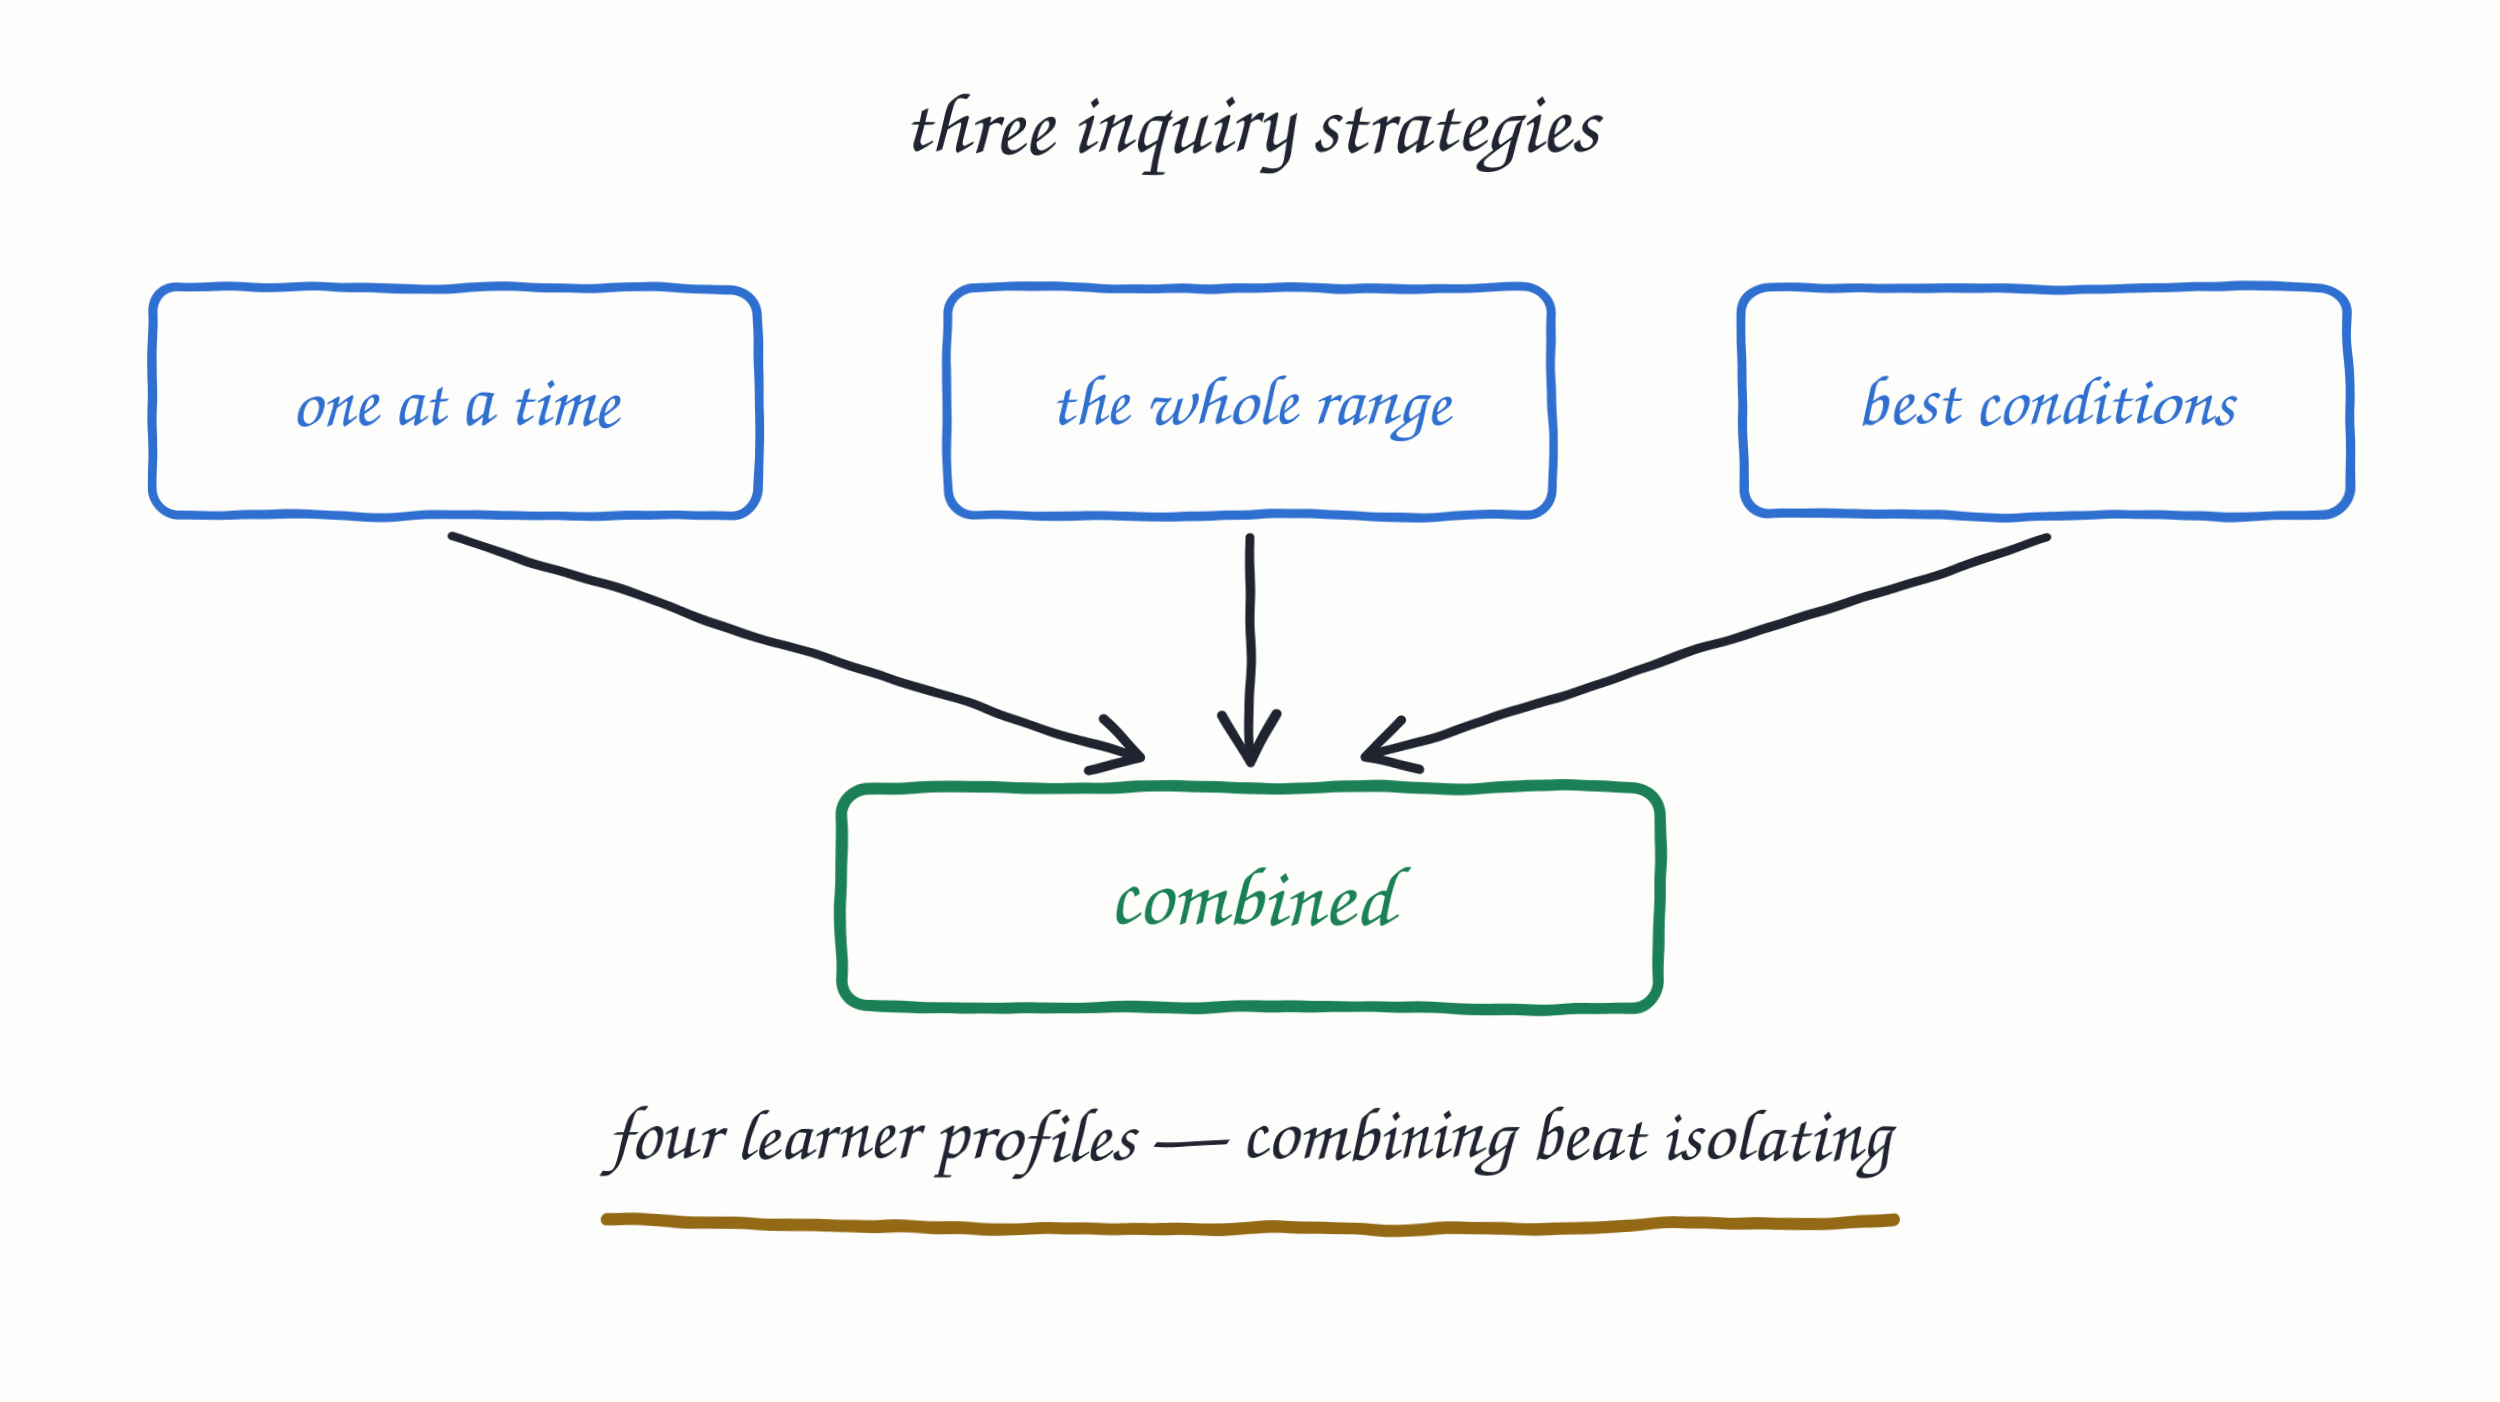
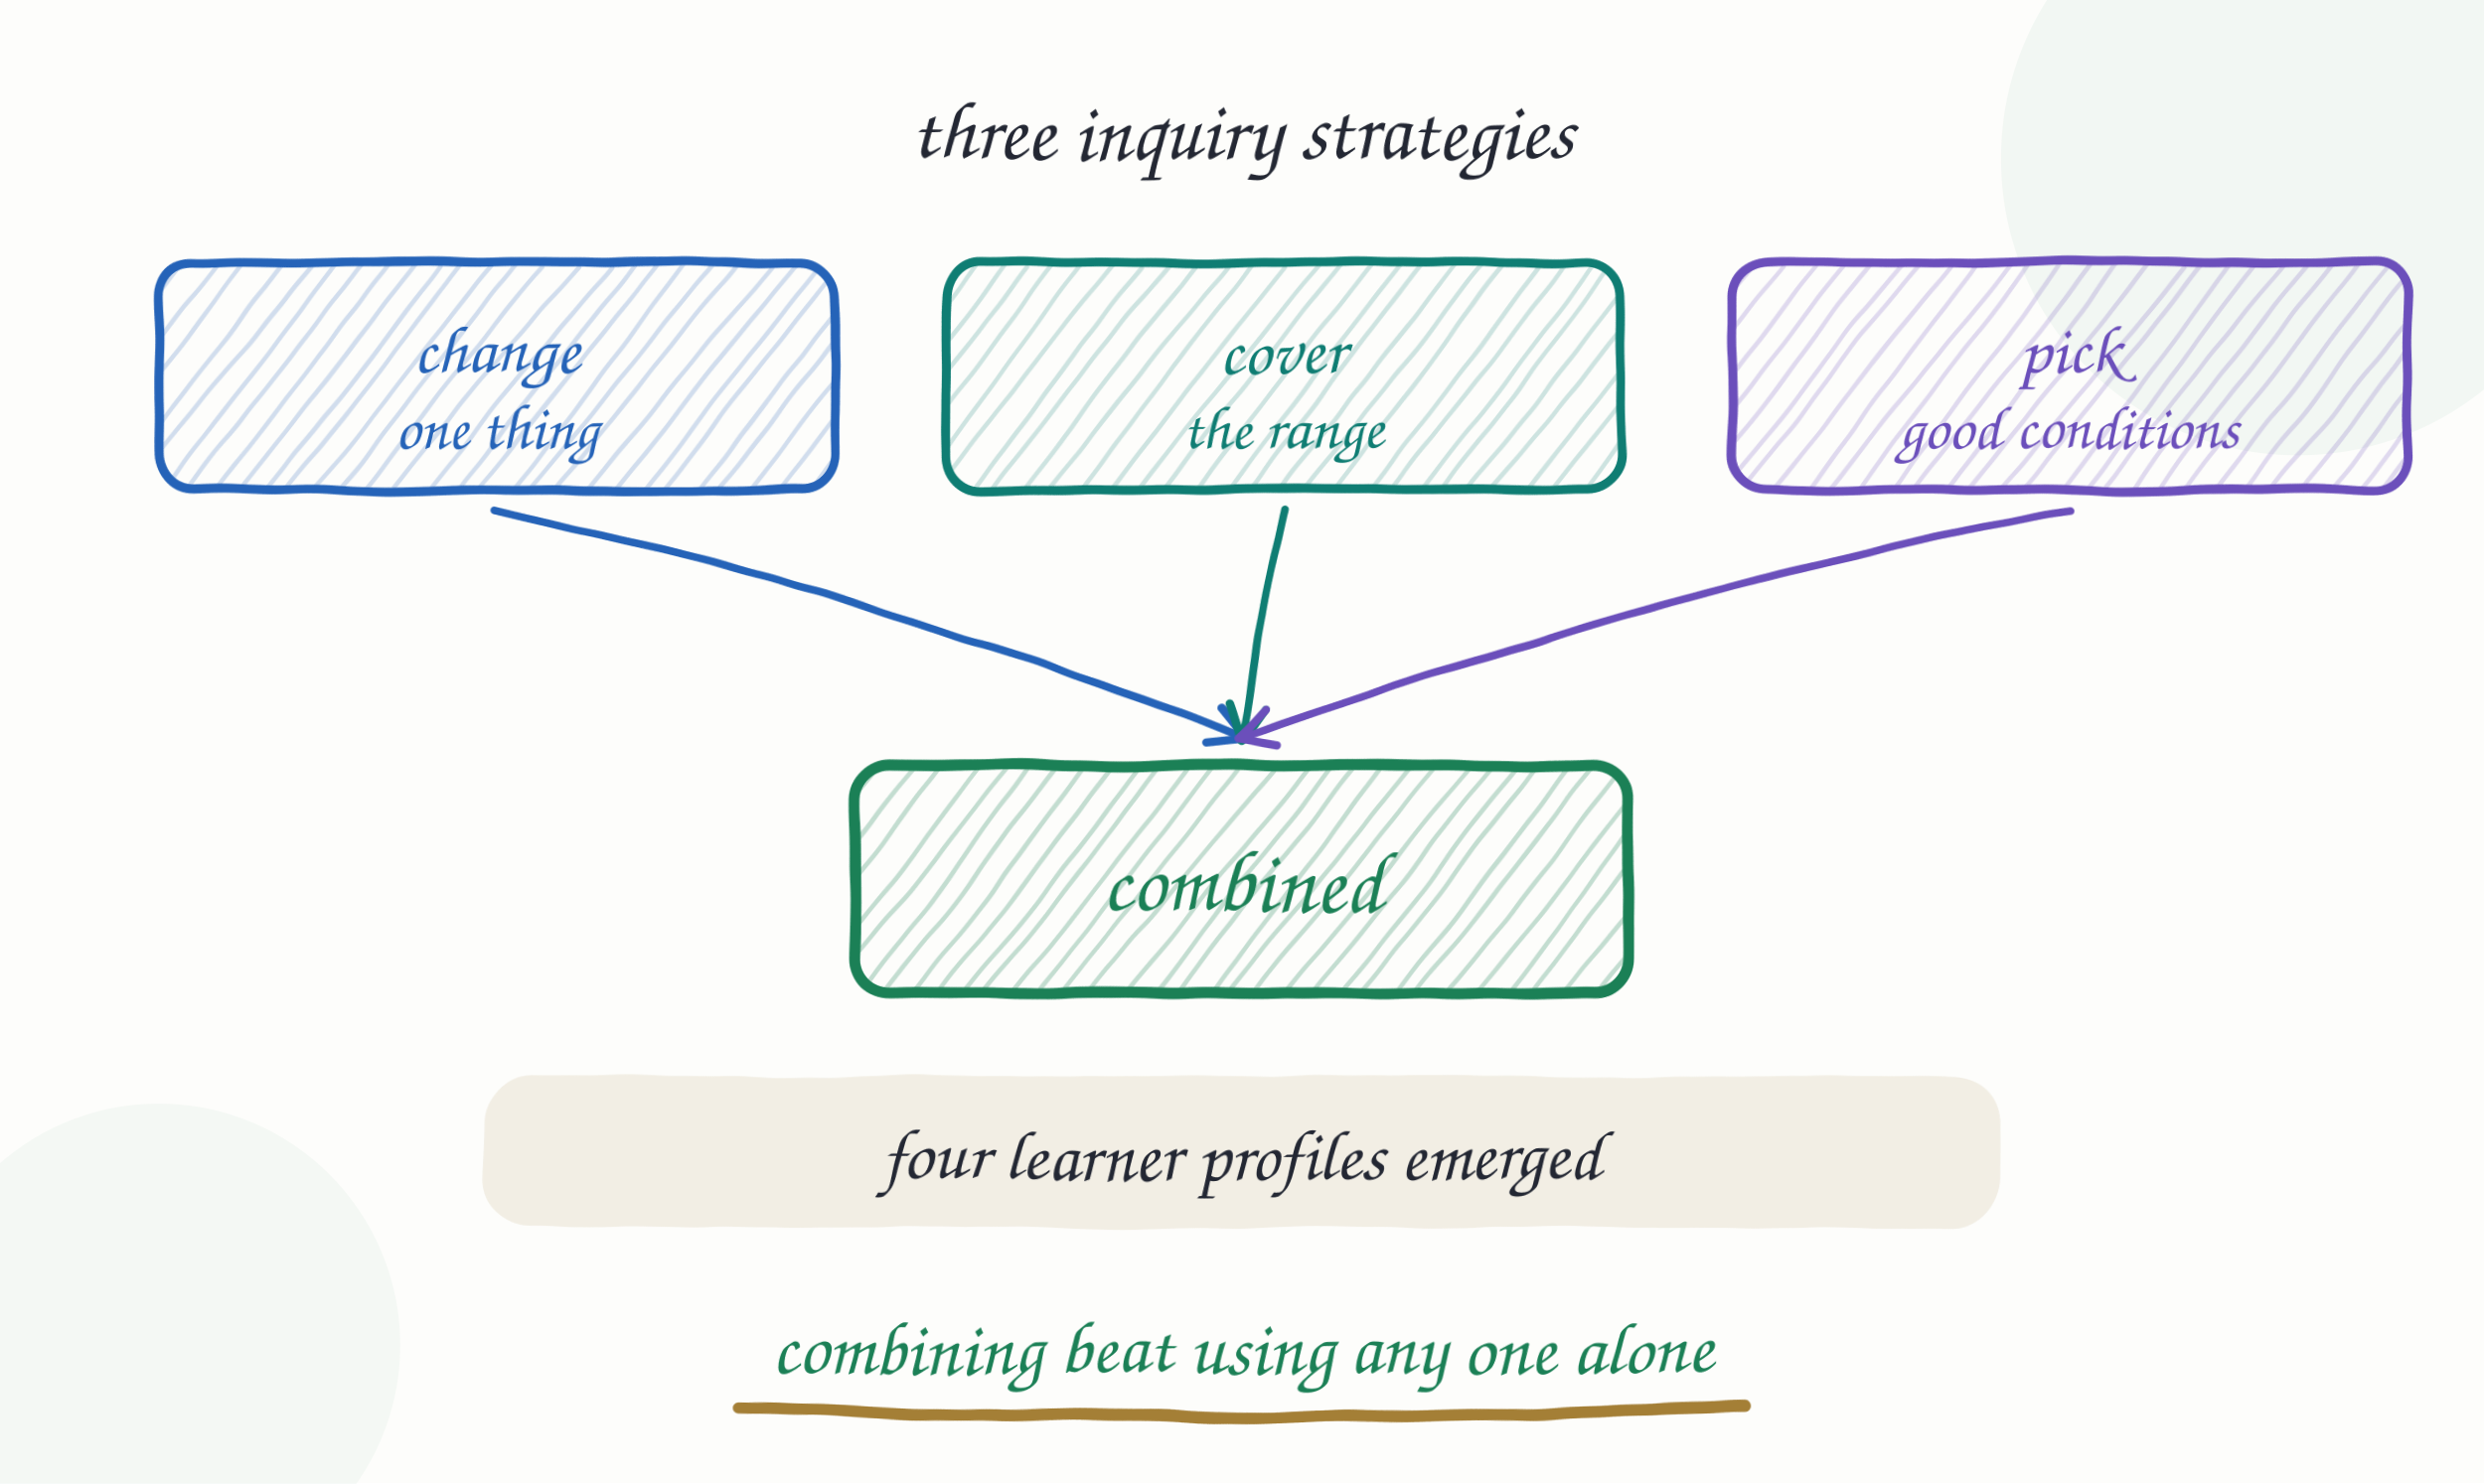
- <svg xmlns="http://www.w3.org/2000/svg" class="wb" viewBox="0 0 660 370" role="img" aria-label="Is it better to teach inquiry strategies together or one at a time?">
+ <svg xmlns="http://www.w3.org/2000/svg" class="wb" viewBox="0 0 720 430" role="img" aria-label="Is it better to teach inquiry strategies together or one at a time?">
  <defs>
-     <filter id="r10" x="-12%" y="-12%" width="124%" height="124%" filterUnits="objectBoundingBox">
-       <feTurbulence type="fractalNoise" baseFrequency="0.028" numOctaves="3" seed="10" result="n" />
-       <feDisplacementMap in="SourceGraphic" in2="n" scale="2.6" xChannelSelector="R" yChannelSelector="G" />
+     <filter id="r10" x="-10%" y="-10%" width="120%" height="120%">
+       <feTurbulence type="fractalNoise" baseFrequency="0.024" numOctaves="3" seed="10" result="n" />
+       <feDisplacementMap in="SourceGraphic" in2="n" scale="2.2" xChannelSelector="R" yChannelSelector="G" />
    </filter>
-     <marker id="ah10" viewBox="0 0 12 12" refX="9" refY="6" markerWidth="7" markerHeight="7" orient="auto-start-reverse">
-       <path d="M1 1 L10 6 L1 11" fill="none" stroke="#1f2430" stroke-width="1.8" stroke-linecap="round" stroke-linejoin="round" />
+     <filter id="soft10" x="-20%" y="-20%" width="140%" height="140%">
+       <feGaussianBlur stdDeviation="5" />
+     </filter>
+     <marker id="ah10_667185" viewBox="0 0 12 12" refX="9" refY="6" markerWidth="6.5" markerHeight="6.5" orient="auto-start-reverse">
+       <path d="M1.5 1.5 L10 6 L1.5 10.5" fill="none" stroke="#667185" stroke-width="2" stroke-linecap="round" stroke-linejoin="round" />
+     </marker>
+     <marker id="ah10_232733" viewBox="0 0 12 12" refX="9" refY="6" markerWidth="6.5" markerHeight="6.5" orient="auto-start-reverse">
+       <path d="M1.5 1.5 L10 6 L1.5 10.5" fill="none" stroke="#232733" stroke-width="2" stroke-linecap="round" stroke-linejoin="round" />
+     </marker>
+     <marker id="ah10_2563b8" viewBox="0 0 12 12" refX="9" refY="6" markerWidth="6.5" markerHeight="6.5" orient="auto-start-reverse">
+       <path d="M1.5 1.5 L10 6 L1.5 10.5" fill="none" stroke="#2563b8" stroke-width="2" stroke-linecap="round" stroke-linejoin="round" />
+     </marker>
+     <marker id="ah10_6b4fbb" viewBox="0 0 12 12" refX="9" refY="6" markerWidth="6.5" markerHeight="6.5" orient="auto-start-reverse">
+       <path d="M1.5 1.5 L10 6 L1.5 10.5" fill="none" stroke="#6b4fbb" stroke-width="2" stroke-linecap="round" stroke-linejoin="round" />
+     </marker>
+     <marker id="ah10_1b8056" viewBox="0 0 12 12" refX="9" refY="6" markerWidth="6.5" markerHeight="6.5" orient="auto-start-reverse">
+       <path d="M1.5 1.5 L10 6 L1.5 10.5" fill="none" stroke="#1b8056" stroke-width="2" stroke-linecap="round" stroke-linejoin="round" />
+     </marker>
+     <marker id="ah10_0f7d73" viewBox="0 0 12 12" refX="9" refY="6" markerWidth="6.5" markerHeight="6.5" orient="auto-start-reverse">
+       <path d="M1.5 1.5 L10 6 L1.5 10.5" fill="none" stroke="#0f7d73" stroke-width="2" stroke-linecap="round" stroke-linejoin="round" />
+     </marker>
+     <marker id="ah10_c23b52" viewBox="0 0 12 12" refX="9" refY="6" markerWidth="6.5" markerHeight="6.5" orient="auto-start-reverse">
+       <path d="M1.5 1.5 L10 6 L1.5 10.5" fill="none" stroke="#c23b52" stroke-width="2" stroke-linecap="round" stroke-linejoin="round" />
+     </marker>
+     <marker id="ah10_946915" viewBox="0 0 12 12" refX="9" refY="6" markerWidth="6.5" markerHeight="6.5" orient="auto-start-reverse">
+       <path d="M1.5 1.5 L10 6 L1.5 10.5" fill="none" stroke="#946915" stroke-width="2" stroke-linecap="round" stroke-linejoin="round" />
    </marker>
  </defs>
-   <rect width="660" height="370" fill="#fdfdfb" />
+   <rect width="720" height="430" fill="#fdfdfb" />
+   <circle cx="666" cy="46" r="86" fill="#1b8056" fill-opacity="0.05" />
+   <circle cx="46" cy="390" r="70" fill="#1b8056" fill-opacity="0.04" />
  <g filter="url(#r10)">
-     <text x="330" y="40" text-anchor="middle" font-family="'Caveat', 'Bradley Hand', cursive" font-size="23" font-weight="600" fill="#1f2430">three inquiry strategies</text>
-     <rect x="40" y="76" width="160" height="60" rx="7" fill="none" stroke="#2f6fd0" stroke-width="2.4" />
-     <text x="120" y="112" text-anchor="middle" font-family="'Caveat', 'Bradley Hand', cursive" font-size="19" font-weight="600" fill="#2f6fd0">one at a time</text>
-     <rect x="250" y="76" width="160" height="60" rx="7" fill="none" stroke="#2f6fd0" stroke-width="2.4" />
-     <text x="330" y="112" text-anchor="middle" font-family="'Caveat', 'Bradley Hand', cursive" font-size="19" font-weight="600" fill="#2f6fd0">the whole range</text>
-     <rect x="460" y="76" width="160" height="60" rx="7" fill="none" stroke="#2f6fd0" stroke-width="2.4" />
-     <text x="540" y="112" text-anchor="middle" font-family="'Caveat', 'Bradley Hand', cursive" font-size="19" font-weight="600" fill="#2f6fd0">best conditions</text>
-     <path d="M120 142 L300 200" fill="none" stroke="#1f2430" stroke-width="2.4" stroke-linecap="round" stroke-linejoin="round" marker-end="url(#ah10)" />
-     <path d="M330 142 L330 200" fill="none" stroke="#1f2430" stroke-width="2.4" stroke-linecap="round" stroke-linejoin="round" marker-end="url(#ah10)" />
-     <path d="M540 142 L362 200" fill="none" stroke="#1f2430" stroke-width="2.4" stroke-linecap="round" stroke-linejoin="round" marker-end="url(#ah10)" />
-     <rect x="222" y="208" width="216" height="58" rx="7" fill="none" stroke="#1b8056" stroke-width="3.0" />
-     <text x="330" y="244" text-anchor="middle" font-family="'Caveat', 'Bradley Hand', cursive" font-size="23" font-weight="600" fill="#1b8056">combined</text>
-     <text x="330" y="306" text-anchor="middle" font-family="'Caveat', 'Bradley Hand', cursive" font-size="20" font-weight="600" fill="#1f2430">four learner profiles — combining beat isolating</text>
-     <path d="M160 322 q170 5 340 0" fill="none" stroke="#946915" stroke-width="3.2" stroke-linecap="round" stroke-linejoin="round" />
+     <text x="360" y="46" text-anchor="middle" font-family="'Caveat','Bradley Hand',cursive" font-size="24" font-weight="600" fill="#232733">three inquiry strategies</text>
+     <clipPath id="c10_46_76">
+       <rect x="46" y="76" width="196" height="66" rx="10" />
+     </clipPath>
+     <g clip-path="url(#c10_46_76)" stroke="#2563b8" stroke-width="1.3" stroke-opacity="0.2" stroke-linecap="round">
+       <path d="M-4.9 141.3 L44.8 75.0" fill="none" />
+       <path d="M3.7 141.0 L54.2 74.5" fill="none" />
+       <path d="M11.4 141.3 L64.8 74.9" fill="none" />
+       <path d="M21.3 141.1 L71.2 75.7" fill="none" />
+       <path d="M30.9 142.9 L82.1 76.6" fill="none" />
+       <path d="M37.8 141.2 L90.7 76.6" fill="none" />
+       <path d="M46.4 143.5 L98.5 74.5" fill="none" />
+       <path d="M53.4 142.8 L105.8 75.2" fill="none" />
+       <path d="M62.5 142.2 L113.0 76.0" fill="none" />
+       <path d="M70.7 140.7 L121.6 75.0" fill="none" />
+       <path d="M76.2 143.4 L127.7 77.4" fill="none" />
+       <path d="M83.2 141.3 L135.2 74.7" fill="none" />
+       <path d="M90.9 142.1 L143.7 75.4" fill="none" />
+       <path d="M99.5 140.5 L150.2 75.8" fill="none" />
+       <path d="M105.9 141.3 L157.0 77.5" fill="none" />
+       <path d="M114.1 140.7 L167.6 77.5" fill="none" />
+       <path d="M123.5 143.2 L177.2 77.5" fill="none" />
+       <path d="M132.9 142.4 L183.7 77.1" fill="none" />
+       <path d="M139.7 141.2 L191.4 75.5" fill="none" />
+       <path d="M149.4 142.1 L198.7 75.9" fill="none" />
+       <path d="M154.8 140.8 L206.7 76.5" fill="none" />
+       <path d="M161.4 141.6 L213.4 77.0" fill="none" />
+       <path d="M170.9 141.2 L223.9 77.3" fill="none" />
+       <path d="M177.7 142.8 L230.8 76.7" fill="none" />
+       <path d="M186.5 142.5 L239.1 75.2" fill="none" />
+       <path d="M193.0 141.2 L245.0 74.8" fill="none" />
+       <path d="M202.5 142.0 L252.7 77.0" fill="none" />
+       <path d="M208.6 140.9 L259.6 76.6" fill="none" />
+       <path d="M216.7 142.3 L268.9 76.2" fill="none" />
+       <path d="M226.2 141.1 L277.9 77.0" fill="none" />
+       <path d="M234.8 142.2 L285.5 74.9" fill="none" />
+       <path d="M242.1 140.6 L294.1 74.8" fill="none" />
+       <path d="M251.2 141.3 L304.9 77.3" fill="none" />
+       <path d="M259.7 143.2 L312.5 76.8" fill="none" />
+       <path d="M266.1 140.9 L317.8 75.1" fill="none" />
+       <path d="M273.6 141.4 L324.5 74.5" fill="none" />
+       <path d="M280.9 140.4 L333.2 76.5" fill="none" />
+       <path d="M290.8 142.9 L342.8 75.7" fill="none" />
+     </g>
+     <rect x="46" y="76" width="196" height="66" rx="10" fill="none" stroke="#2563b8" stroke-width="2.6" />
+     <text x="144" y="108" text-anchor="middle" font-family="'Caveat','Bradley Hand',cursive" font-size="20" font-weight="600" fill="#2563b8">change</text>
+     <text x="144" y="130" text-anchor="middle" font-family="'Caveat','Bradley Hand',cursive" font-size="18" font-weight="600" fill="#2563b8">one thing</text>
+     <path d="M144 148 Q252 171 360 214" fill="none" stroke="#2563b8" stroke-width="2.2" stroke-linecap="round" stroke-linejoin="round" marker-end="url(#ah10_2563b8)" />
+     <clipPath id="c11_274_76">
+       <rect x="274" y="76" width="196" height="66" rx="10" />
+     </clipPath>
+     <g clip-path="url(#c11_274_76)" stroke="#0f7d73" stroke-width="1.3" stroke-opacity="0.2" stroke-linecap="round">
+       <path d="M221.0 141.2 L275.2 75.7" fill="none" />
+       <path d="M233.0 142.9 L284.0 75.3" fill="none" />
+       <path d="M241.0 142.6 L291.2 77.2" fill="none" />
+       <path d="M246.6 142.6 L297.9 77.6" fill="none" />
+       <path d="M255.1 143.3 L306.5 74.8" fill="none" />
+       <path d="M265.1 141.9 L313.9 76.3" fill="none" />
+       <path d="M271.9 140.6 L324.0 75.7" fill="none" />
+       <path d="M281.7 142.2 L331.1 77.6" fill="none" />
+       <path d="M286.7 142.3 L339.1 76.6" fill="none" />
+       <path d="M297.5 141.2 L346.2 77.1" fill="none" />
+       <path d="M302.8 143.3 L356.6 75.8" fill="none" />
+       <path d="M313.8 141.6 L364.0 74.6" fill="none" />
+       <path d="M322.3 141.5 L372.0 77.5" fill="none" />
+       <path d="M329.3 142.4 L382.7 76.2" fill="none" />
+       <path d="M336.8 142.3 L389.3 75.7" fill="none" />
+       <path d="M346.7 141.7 L398.5 75.5" fill="none" />
+       <path d="M356.1 142.1 L407.4 74.7" fill="none" />
+       <path d="M361.2 143.5 L413.2 74.7" fill="none" />
+       <path d="M371.0 141.5 L422.2 76.1" fill="none" />
+       <path d="M377.8 141.9 L429.7 76.7" fill="none" />
+       <path d="M387.3 141.2 L436.1 75.9" fill="none" />
+       <path d="M396.5 143.4 L446.0 77.2" fill="none" />
+       <path d="M404.0 140.9 L454.7 75.2" fill="none" />
+       <path d="M412.6 141.7 L463.3 75.3" fill="none" />
+       <path d="M418.0 141.9 L468.7 75.0" fill="none" />
+       <path d="M424.3 143.1 L476.8 77.0" fill="none" />
+       <path d="M432.6 141.1 L486.6 76.0" fill="none" />
+       <path d="M442.2 142.2 L494.0 77.4" fill="none" />
+       <path d="M449.7 141.6 L503.6 76.4" fill="none" />
+       <path d="M459.9 141.5 L509.2 74.8" fill="none" />
+       <path d="M468.0 142.8 L518.1 74.5" fill="none" />
+       <path d="M473.7 140.6 L524.9 75.0" fill="none" />
+       <path d="M482.3 141.3 L534.2 75.9" fill="none" />
+       <path d="M490.1 140.9 L541.7 76.0" fill="none" />
+       <path d="M494.9 140.7 L547.0 76.7" fill="none" />
+       <path d="M503.8 141.3 L555.3 75.9" fill="none" />
+       <path d="M511.5 142.5 L563.2 77.0" fill="none" />
+       <path d="M518.1 142.8 L568.2 75.8" fill="none" />
+     </g>
+     <rect x="274" y="76" width="196" height="66" rx="10" fill="none" stroke="#0f7d73" stroke-width="2.6" />
+     <text x="372" y="108" text-anchor="middle" font-family="'Caveat','Bradley Hand',cursive" font-size="20" font-weight="600" fill="#0f7d73">cover</text>
+     <text x="372" y="130" text-anchor="middle" font-family="'Caveat','Bradley Hand',cursive" font-size="18" font-weight="600" fill="#0f7d73">the range</text>
+     <path d="M372 148 Q366 171 360 214" fill="none" stroke="#0f7d73" stroke-width="2.2" stroke-linecap="round" stroke-linejoin="round" marker-end="url(#ah10_0f7d73)" />
+     <clipPath id="c12_502_76">
+       <rect x="502" y="76" width="196" height="66" rx="10" />
+     </clipPath>
+     <g clip-path="url(#c12_502_76)" stroke="#6b4fbb" stroke-width="1.3" stroke-opacity="0.2" stroke-linecap="round">
+       <path d="M451.2 141.0 L501.3 76.4" fill="none" />
+       <path d="M457.9 140.6 L509.4 75.2" fill="none" />
+       <path d="M464.7 141.6 L516.6 77.5" fill="none" />
+       <path d="M475.6 142.1 L526.7 76.8" fill="none" />
+       <path d="M482.5 143.2 L535.9 75.4" fill="none" />
+       <path d="M492.2 141.8 L542.8 75.8" fill="none" />
+       <path d="M499.3 142.2 L550.5 77.1" fill="none" />
+       <path d="M503.7 143.1 L557.4 74.6" fill="none" />
+       <path d="M513.9 142.0 L565.5 76.5" fill="none" />
+       <path d="M523.6 142.8 L574.1 74.5" fill="none" />
+       <path d="M530.3 141.4 L583.9 75.6" fill="none" />
+       <path d="M537.6 143.1 L588.7 76.1" fill="none" />
+       <path d="M548.8 142.2 L598.5 75.2" fill="none" />
+       <path d="M555.2 141.4 L607.8 75.0" fill="none" />
+       <path d="M565.2 141.3 L614.8 74.9" fill="none" />
+       <path d="M570.6 141.9 L624.1 74.9" fill="none" />
+       <path d="M578.8 143.1 L633.4 77.5" fill="none" />
+       <path d="M586.7 141.5 L638.7 75.9" fill="none" />
+       <path d="M597.0 143.0 L647.8 74.6" fill="none" />
+       <path d="M603.9 142.8 L654.8 74.8" fill="none" />
+       <path d="M610.1 140.5 L661.7 77.2" fill="none" />
+       <path d="M617.8 141.9 L670.3 74.8" fill="none" />
+       <path d="M625.3 142.2 L677.4 74.5" fill="none" />
+       <path d="M633.5 142.1 L683.4 76.6" fill="none" />
+       <path d="M642.7 142.0 L693.3 75.6" fill="none" />
+       <path d="M651.1 142.0 L701.8 74.4" fill="none" />
+       <path d="M657.9 142.2 L711.5 77.2" fill="none" />
+       <path d="M666.2 143.3 L717.4 75.6" fill="none" />
+       <path d="M675.7 142.4 L725.4 76.1" fill="none" />
+       <path d="M684.1 141.8 L734.4 77.3" fill="none" />
+       <path d="M689.4 142.5 L741.3 76.6" fill="none" />
+       <path d="M698.1 142.1 L750.0 75.4" fill="none" />
+       <path d="M707.6 142.3 L757.1 75.8" fill="none" />
+       <path d="M715.6 142.1 L764.3 77.3" fill="none" />
+       <path d="M722.5 142.0 L772.0 77.3" fill="none" />
+       <path d="M729.1 142.4 L780.4 75.6" fill="none" />
+       <path d="M738.6 142.0 L789.0 74.8" fill="none" />
+       <path d="M748.0 142.8 L797.2 77.6" fill="none" />
+     </g>
+     <rect x="502" y="76" width="196" height="66" rx="10" fill="none" stroke="#6b4fbb" stroke-width="2.6" />
+     <text x="600" y="108" text-anchor="middle" font-family="'Caveat','Bradley Hand',cursive" font-size="20" font-weight="600" fill="#6b4fbb">pick</text>
+     <text x="600" y="130" text-anchor="middle" font-family="'Caveat','Bradley Hand',cursive" font-size="18" font-weight="600" fill="#6b4fbb">good conditions</text>
+     <path d="M600 148 Q480 171 360 214" fill="none" stroke="#6b4fbb" stroke-width="2.2" stroke-linecap="round" stroke-linejoin="round" marker-end="url(#ah10_6b4fbb)" />
+     <clipPath id="c10_248_222">
+       <rect x="248" y="222" width="224" height="66" rx="10" />
+     </clipPath>
+     <g clip-path="url(#c10_248_222)" stroke="#1b8056" stroke-width="1.3" stroke-opacity="0.26" stroke-linecap="round">
+       <path d="M197.1 287.3 L246.8 221.0" fill="none" />
+       <path d="M205.7 287.0 L256.2 220.5" fill="none" />
+       <path d="M213.4 287.3 L266.8 220.9" fill="none" />
+       <path d="M223.3 287.1 L273.2 221.7" fill="none" />
+       <path d="M232.9 288.9 L284.1 222.6" fill="none" />
+       <path d="M239.8 287.2 L292.7 222.6" fill="none" />
+       <path d="M248.4 289.5 L300.5 220.5" fill="none" />
+       <path d="M255.4 288.8 L307.8 221.2" fill="none" />
+       <path d="M264.5 288.2 L315.0 222.0" fill="none" />
+       <path d="M272.7 286.7 L323.6 221.0" fill="none" />
+       <path d="M278.2 289.4 L329.7 223.4" fill="none" />
+       <path d="M285.2 287.3 L337.2 220.7" fill="none" />
+       <path d="M292.9 288.1 L345.7 221.4" fill="none" />
+       <path d="M301.5 286.5 L352.2 221.8" fill="none" />
+       <path d="M307.9 287.3 L359.0 223.5" fill="none" />
+       <path d="M316.1 286.7 L369.6 223.5" fill="none" />
+       <path d="M325.5 289.2 L379.2 223.5" fill="none" />
+       <path d="M334.9 288.4 L385.7 223.1" fill="none" />
+       <path d="M341.7 287.2 L393.4 221.5" fill="none" />
+       <path d="M351.4 288.1 L400.7 221.9" fill="none" />
+       <path d="M356.8 286.8 L408.7 222.5" fill="none" />
+       <path d="M363.4 287.6 L415.4 223.0" fill="none" />
+       <path d="M372.9 287.2 L425.9 223.3" fill="none" />
+       <path d="M379.7 288.8 L432.8 222.7" fill="none" />
+       <path d="M388.5 288.5 L441.1 221.2" fill="none" />
+       <path d="M395.0 287.2 L447.0 220.8" fill="none" />
+       <path d="M404.5 288.0 L454.7 223.0" fill="none" />
+       <path d="M410.6 286.9 L461.6 222.6" fill="none" />
+       <path d="M418.7 288.3 L470.9 222.2" fill="none" />
+       <path d="M428.2 287.1 L479.9 223.0" fill="none" />
+       <path d="M436.8 288.2 L487.5 220.9" fill="none" />
+       <path d="M444.1 286.6 L496.1 220.8" fill="none" />
+       <path d="M453.2 287.3 L506.9 223.3" fill="none" />
+       <path d="M461.7 289.2 L514.5 222.8" fill="none" />
+       <path d="M468.1 286.9 L519.8 221.1" fill="none" />
+       <path d="M475.6 287.4 L526.5 220.5" fill="none" />
+       <path d="M482.9 286.4 L535.2 222.5" fill="none" />
+       <path d="M492.8 288.9 L544.8 221.7" fill="none" />
+       <path d="M500.4 287.2 L551.1 222.6" fill="none" />
+       <path d="M510.1 287.2 L559.4 223.5" fill="none" />
+       <path d="M517.5 287.2 L570.0 223.6" fill="none" />
+     </g>
+     <rect x="248" y="222" width="224" height="66" rx="10" fill="none" stroke="#1b8056" stroke-width="3.2" />
+     <text x="360" y="264" text-anchor="middle" font-family="'Caveat','Bradley Hand',cursive" font-size="25" font-weight="600" fill="#1b8056">combined</text>
+     <rect x="140" y="312" width="440" height="44" rx="14" fill="#946915" fill-opacity="0.1" />
+     <text x="360" y="342" text-anchor="middle" font-family="'Caveat','Bradley Hand',cursive" font-size="21" font-weight="600" fill="#232733">four learner profiles emerged</text>
+     <text x="360" y="398" text-anchor="middle" font-family="'Caveat','Bradley Hand',cursive" font-size="22" font-weight="600" fill="#1b8056">combining beat using any one alone</text>
+     <path d="M214 408 q146 5.5 292 0" fill="none" stroke="#946915" stroke-width="3.4" stroke-linecap="round" stroke-linejoin="round" stroke-opacity="0.85" />
  </g>
</svg>
